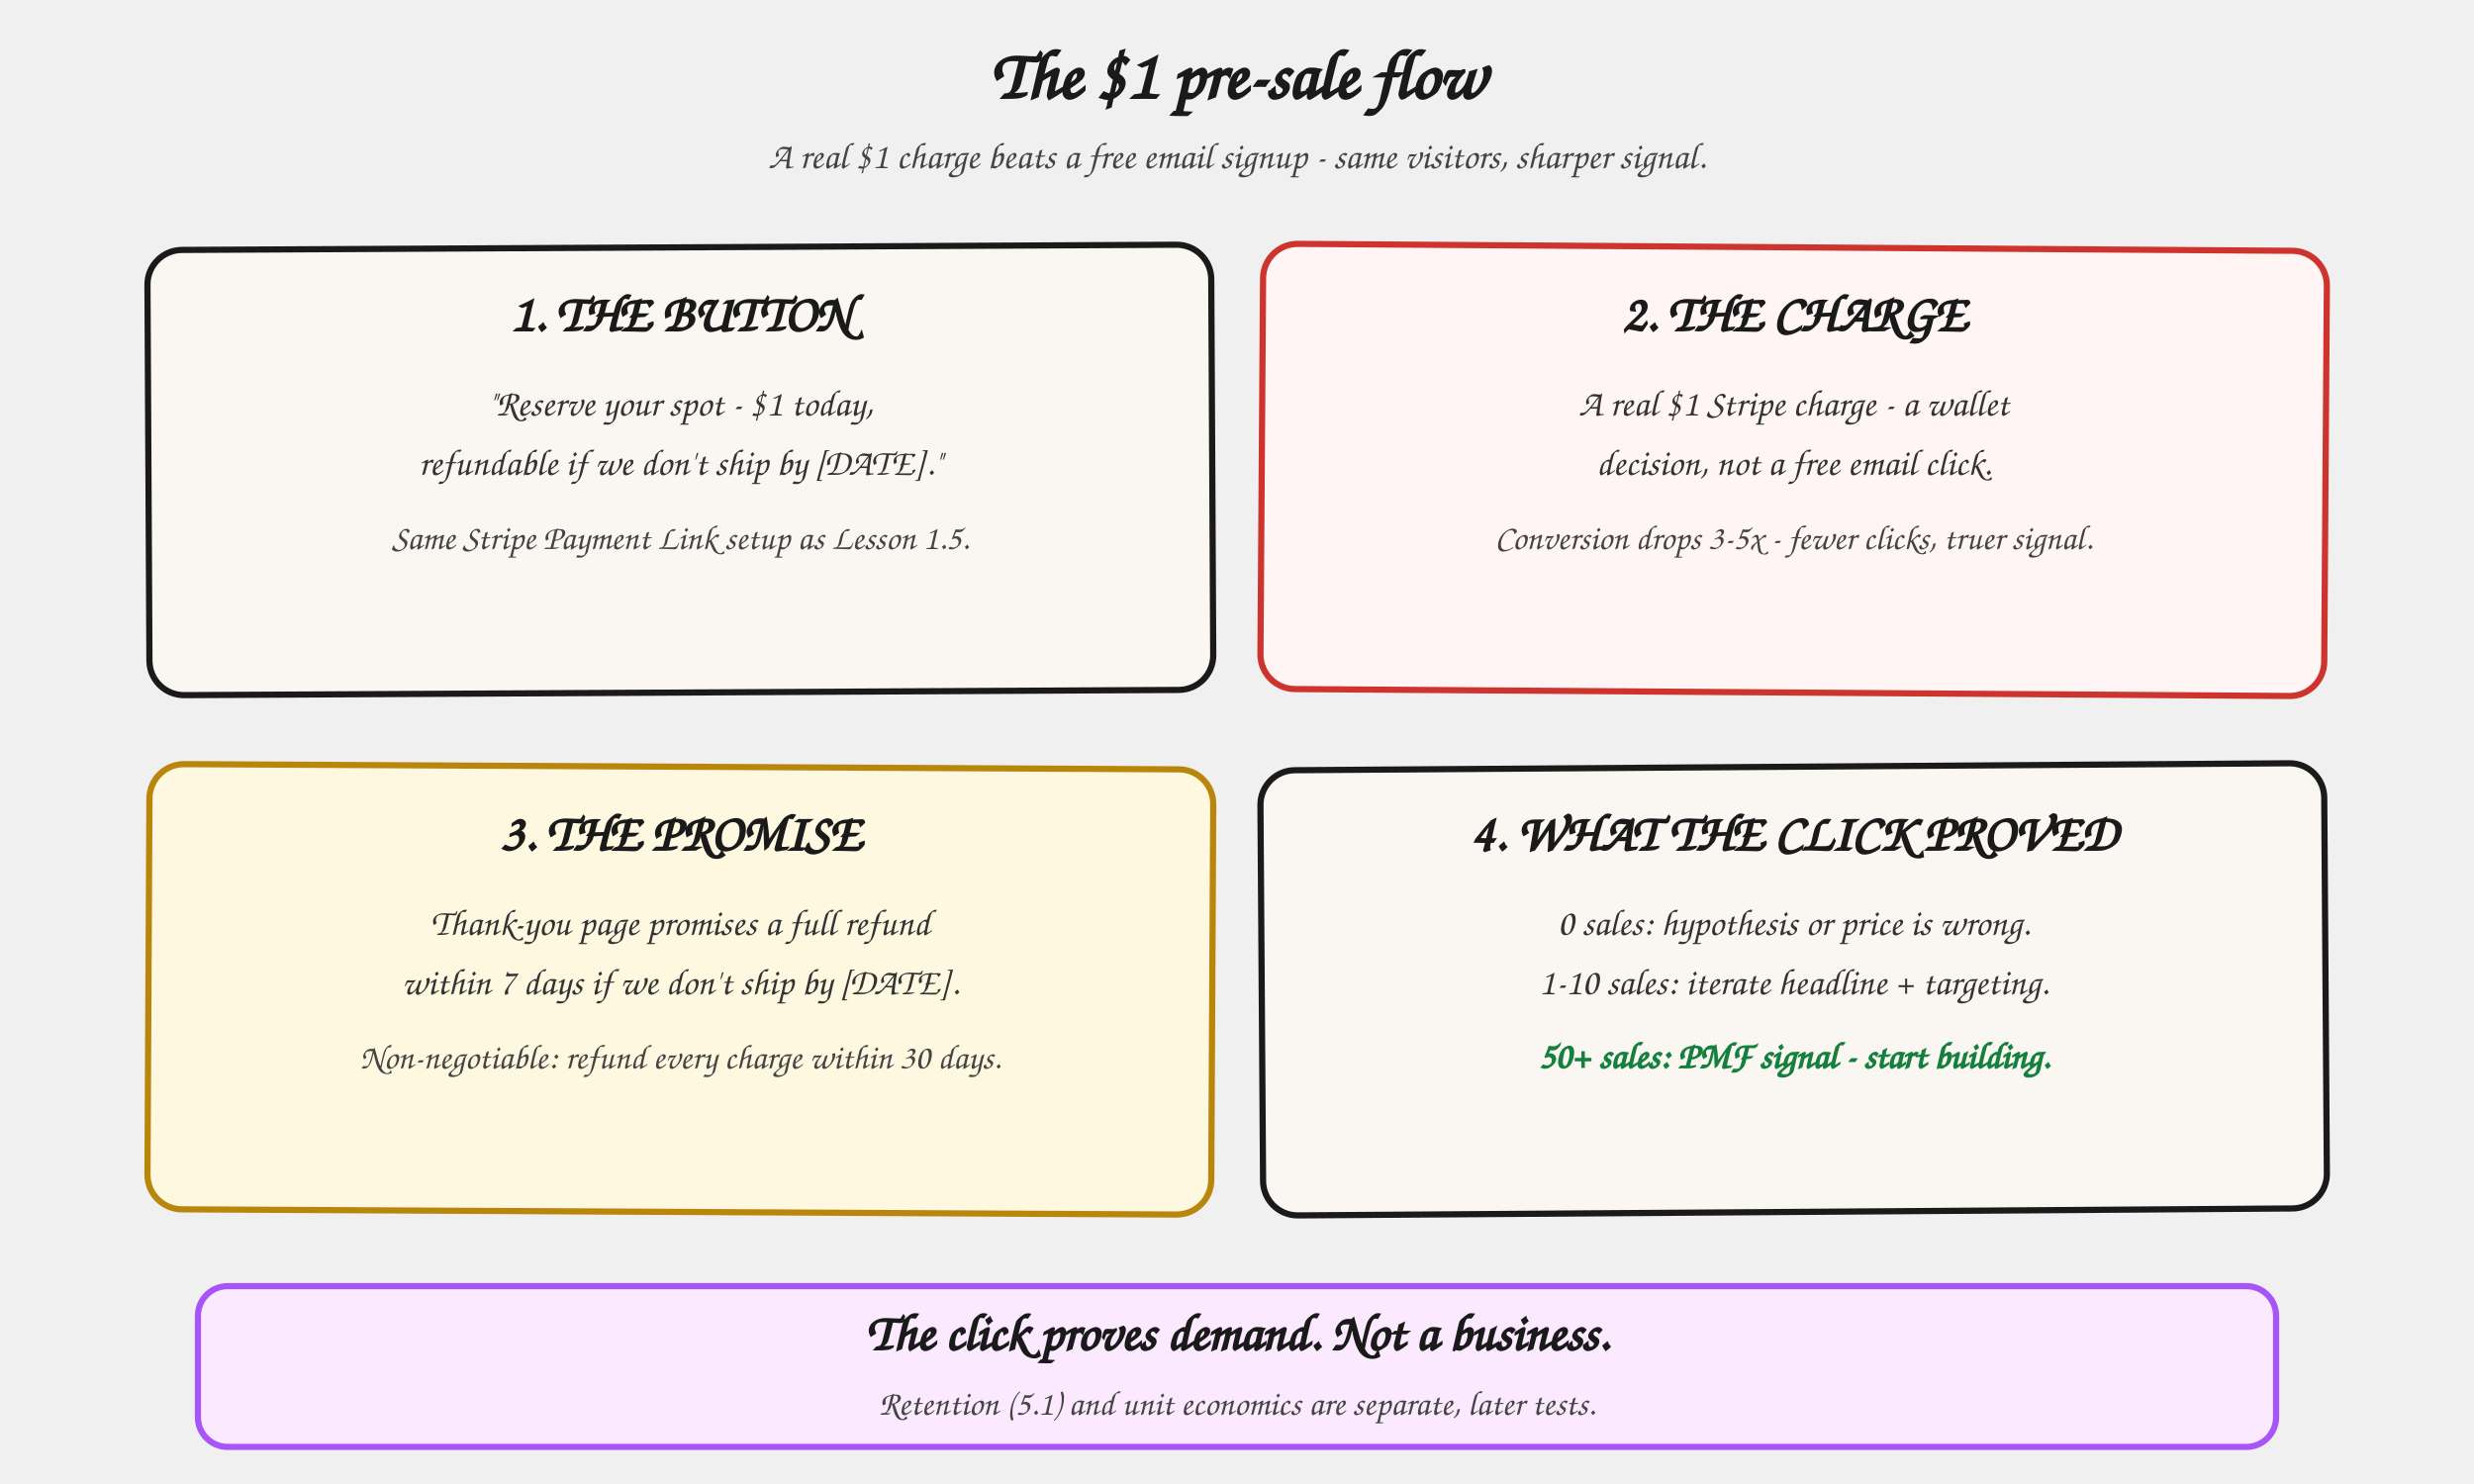
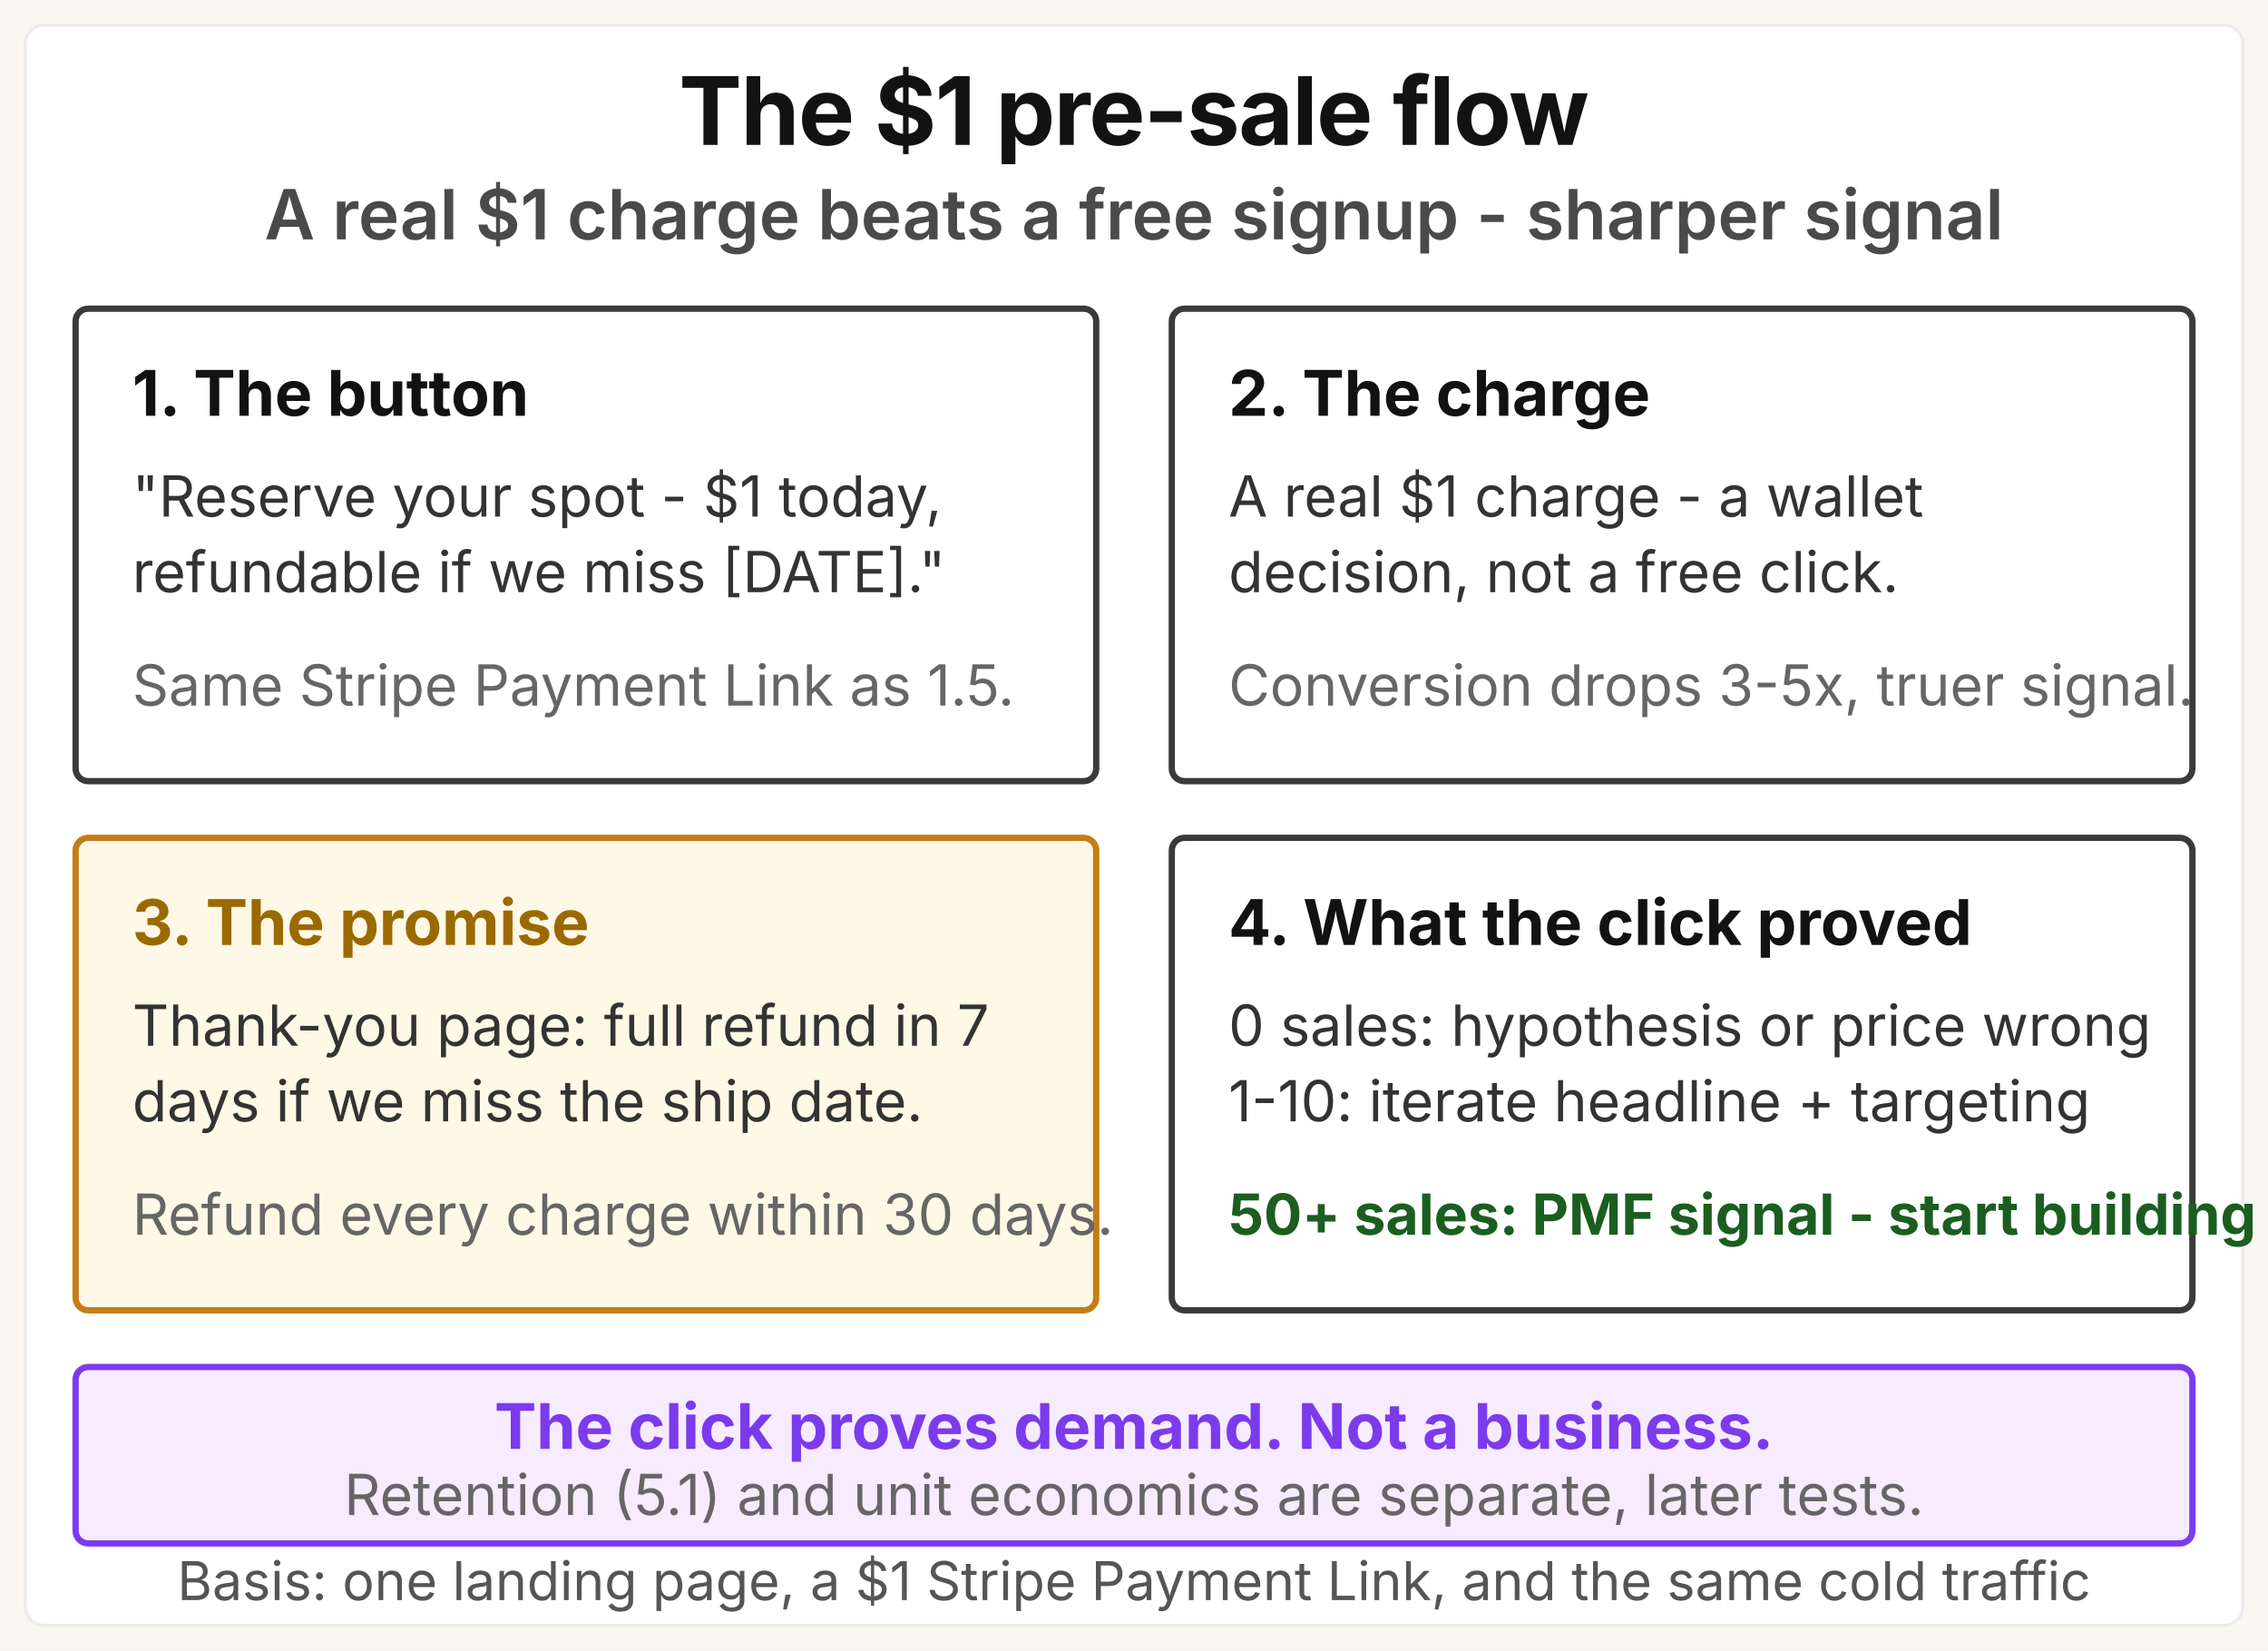
- <svg xmlns="http://www.w3.org/2000/svg" viewBox="0 0 1000 600" role="img" aria-labelledby="presale-title">
+ <svg xmlns="http://www.w3.org/2000/svg" viewBox="0 0 720 524" role="img" aria-labelledby="pf-title pf-desc">
  <defs>
    <style>
-       .heading      { font-family: "Caveat", "Patrick Hand", "Comic Sans MS", cursive; font-size: 28px; fill: #1a1a1a; font-weight: 700; }
-       .step-label   { font-family: "Caveat", "Patrick Hand", "Comic Sans MS", cursive; font-size: 21px; fill: #1a1a1a; font-weight: 700; }
-       .step-rule    { font-family: "Caveat", "Patrick Hand", "Comic Sans MS", cursive; font-size: 15px; fill: #333; }
-       .step-note    { font-family: "Caveat", "Patrick Hand", "Comic Sans MS", cursive; font-size: 14px; fill: #444; font-style: italic; }
-       .money-line   { font-family: "Caveat", "Patrick Hand", "Comic Sans MS", cursive; font-size: 15px; fill: #15803d; font-weight: 700; }
-       .subtitle     { font-family: "Caveat", "Patrick Hand", "Comic Sans MS", cursive; font-size: 15px; fill: #444; font-style: italic; }
-       .step-button  { fill: #faf7f2; stroke: #1a1a1a; stroke-width: 2.5; }
-       .step-charge  { fill: #fff5f5; stroke: #cc342d; stroke-width: 2.5; }
-       .step-promise { fill: #fff8e0; stroke: #b8860b; stroke-width: 2.5; }
-       .step-proof   { fill: #faf7f2; stroke: #1a1a1a; stroke-width: 2.5; }
-       .callout      { fill: #fbe9ff; stroke: #a855f7; stroke-width: 2.5; }
+       .gk   { font-family: "Space Grotesk", "Inter", system-ui, sans-serif; }
+       .sys  { font-family: system-ui, -apple-system, "Segoe UI", sans-serif; }
+       .title { font-size: 30px; font-weight: 700; fill: #121212; letter-spacing: -0.4px; }
+       .msg   { font-size: 22px; font-weight: 600; fill: #4a4a4a; }
+       .step  { font-size: 20px; font-weight: 700; fill: #121212; }
+       .stepa { font-size: 20px; font-weight: 700; fill: #9a6a00; }
+       .body  { font-size: 18px; font-weight: 400; fill: #333333; }
+       .note  { font-size: 18px; font-weight: 400; fill: #666666; }
+       .money { font-size: 18px; font-weight: 700; fill: #1b5e20; }
+       .cta   { font-size: 20px; font-weight: 700; fill: #7c3aed; }
+       .basis { font-size: 17px; font-weight: 400; fill: #555555; }
    </style>
  </defs>
-   <text x="500" y="40" class="heading" text-anchor="middle">The $1 pre-sale flow</text>
-   <text x="500" y="68" class="subtitle" text-anchor="middle">A real $1 charge beats a free email signup - same visitors, sharper signal.</text>
-   <rect x="60" y="100" width="430" height="180" rx="14" class="step-button" transform="rotate(-0.3 275 190)" />
-   <text x="275" y="134" class="step-label" text-anchor="middle">1. THE BUTTON</text>
-   <text x="275" y="168" class="step-rule" text-anchor="middle">"Reserve your spot - $1 today,</text>
-   <text x="275" y="192" class="step-rule" text-anchor="middle">refundable if we don't ship by [DATE]."</text>
-   <text x="275" y="222" class="step-note" text-anchor="middle">Same Stripe Payment Link setup as Lesson 1.5.</text>
-   <rect x="510" y="100" width="430" height="180" rx="14" class="step-charge" transform="rotate(0.4 725 190)" />
-   <text x="725" y="134" class="step-label" text-anchor="middle">2. THE CHARGE</text>
-   <text x="725" y="168" class="step-rule" text-anchor="middle">A real $1 Stripe charge - a wallet</text>
-   <text x="725" y="192" class="step-rule" text-anchor="middle">decision, not a free email click.</text>
-   <text x="725" y="222" class="step-note" text-anchor="middle">Conversion drops 3-5x - fewer clicks, truer signal.</text>
-   <rect x="60" y="310" width="430" height="180" rx="14" class="step-promise" transform="rotate(0.3 275 400)" />
-   <text x="275" y="344" class="step-label" text-anchor="middle">3. THE PROMISE</text>
-   <text x="275" y="378" class="step-rule" text-anchor="middle">Thank-you page promises a full refund</text>
-   <text x="275" y="402" class="step-rule" text-anchor="middle">within 7 days if we don't ship by [DATE].</text>
-   <text x="275" y="432" class="step-note" text-anchor="middle">Non-negotiable: refund every charge within 30 days.</text>
-   <rect x="510" y="310" width="430" height="180" rx="14" class="step-proof" transform="rotate(-0.4 725 400)" />
-   <text x="725" y="344" class="step-label" text-anchor="middle">4. WHAT THE CLICK PROVED</text>
-   <text x="725" y="378" class="step-rule" text-anchor="middle">0 sales: hypothesis or price is wrong.</text>
-   <text x="725" y="402" class="step-rule" text-anchor="middle">1-10 sales: iterate headline + targeting.</text>
-   <text x="725" y="432" class="money-line" text-anchor="middle">50+ sales: PMF signal - start building.</text>
-   <rect x="80" y="520" width="840" height="65" rx="12" class="callout" />
-   <text x="500" y="546" class="step-label" text-anchor="middle">The click proves demand. Not a business.</text>
-   <text x="500" y="572" class="step-note" text-anchor="middle">Retention (5.1) and unit economics are separate, later tests.</text>
+   <rect width="720" height="524" fill="#faf7f2" />
+   <rect x="8" y="8" width="704" height="508" rx="6" fill="#ffffff" stroke="#ececec" stroke-width="1" />
+   <text x="360" y="46" text-anchor="middle" class="gk title">The $1 pre-sale flow</text>
+   <text x="360" y="76" text-anchor="middle" class="gk msg">A real $1 charge beats a free signup - sharper signal</text>
+   <g transform="translate(24,98)">
+     <rect width="324" height="150" rx="4" fill="#ffffff" stroke="#3a3a3a" stroke-width="2" />
+     <text x="18" y="34" class="gk step">1. The button</text>
+     <text x="18" y="66" class="sys body">"Reserve your spot - $1 today,</text>
+     <text x="18" y="90" class="sys body">refundable if we miss [DATE]."</text>
+     <text x="18" y="126" class="sys note">Same Stripe Payment Link as 1.5.</text>
+   </g>
+   <g transform="translate(372,98)">
+     <rect width="324" height="150" rx="4" fill="#ffffff" stroke="#3a3a3a" stroke-width="2" />
+     <text x="18" y="34" class="gk step">2. The charge</text>
+     <text x="18" y="66" class="sys body">A real $1 charge - a wallet</text>
+     <text x="18" y="90" class="sys body">decision, not a free click.</text>
+     <text x="18" y="126" class="sys note">Conversion drops 3-5x, truer signal.</text>
+   </g>
+   <g transform="translate(24,266)">
+     <rect width="324" height="150" rx="4" fill="#fff8e6" stroke="#c47d16" stroke-width="2" />
+     <text x="18" y="34" class="gk stepa">3. The promise</text>
+     <text x="18" y="66" class="sys body">Thank-you page: full refund in 7</text>
+     <text x="18" y="90" class="sys body">days if we miss the ship date.</text>
+     <text x="18" y="126" class="sys note">Refund every charge within 30 days.</text>
+   </g>
+   <g transform="translate(372,266)">
+     <rect width="324" height="150" rx="4" fill="#ffffff" stroke="#3a3a3a" stroke-width="2" />
+     <text x="18" y="34" class="gk step">4. What the click proved</text>
+     <text x="18" y="66" class="sys body">0 sales: hypothesis or price wrong</text>
+     <text x="18" y="90" class="sys body">1-10: iterate headline + targeting</text>
+     <text x="18" y="126" class="sys money">50+ sales: PMF signal - start building</text>
+   </g>
+   <g transform="translate(24,434)">
+     <rect width="672" height="56" rx="4" fill="#f7ecff" stroke="#7c3aed" stroke-width="2" />
+     <text x="336" y="26" text-anchor="middle" class="gk cta">The click proves demand. Not a business.</text>
+     <text x="336" y="47" text-anchor="middle" class="sys note">Retention (5.1) and unit economics are separate, later tests.</text>
+   </g>
+   <text x="360" y="508" text-anchor="middle" class="sys basis">Basis: one landing page, a $1 Stripe Payment Link, and the same cold traffic</text>
</svg>
